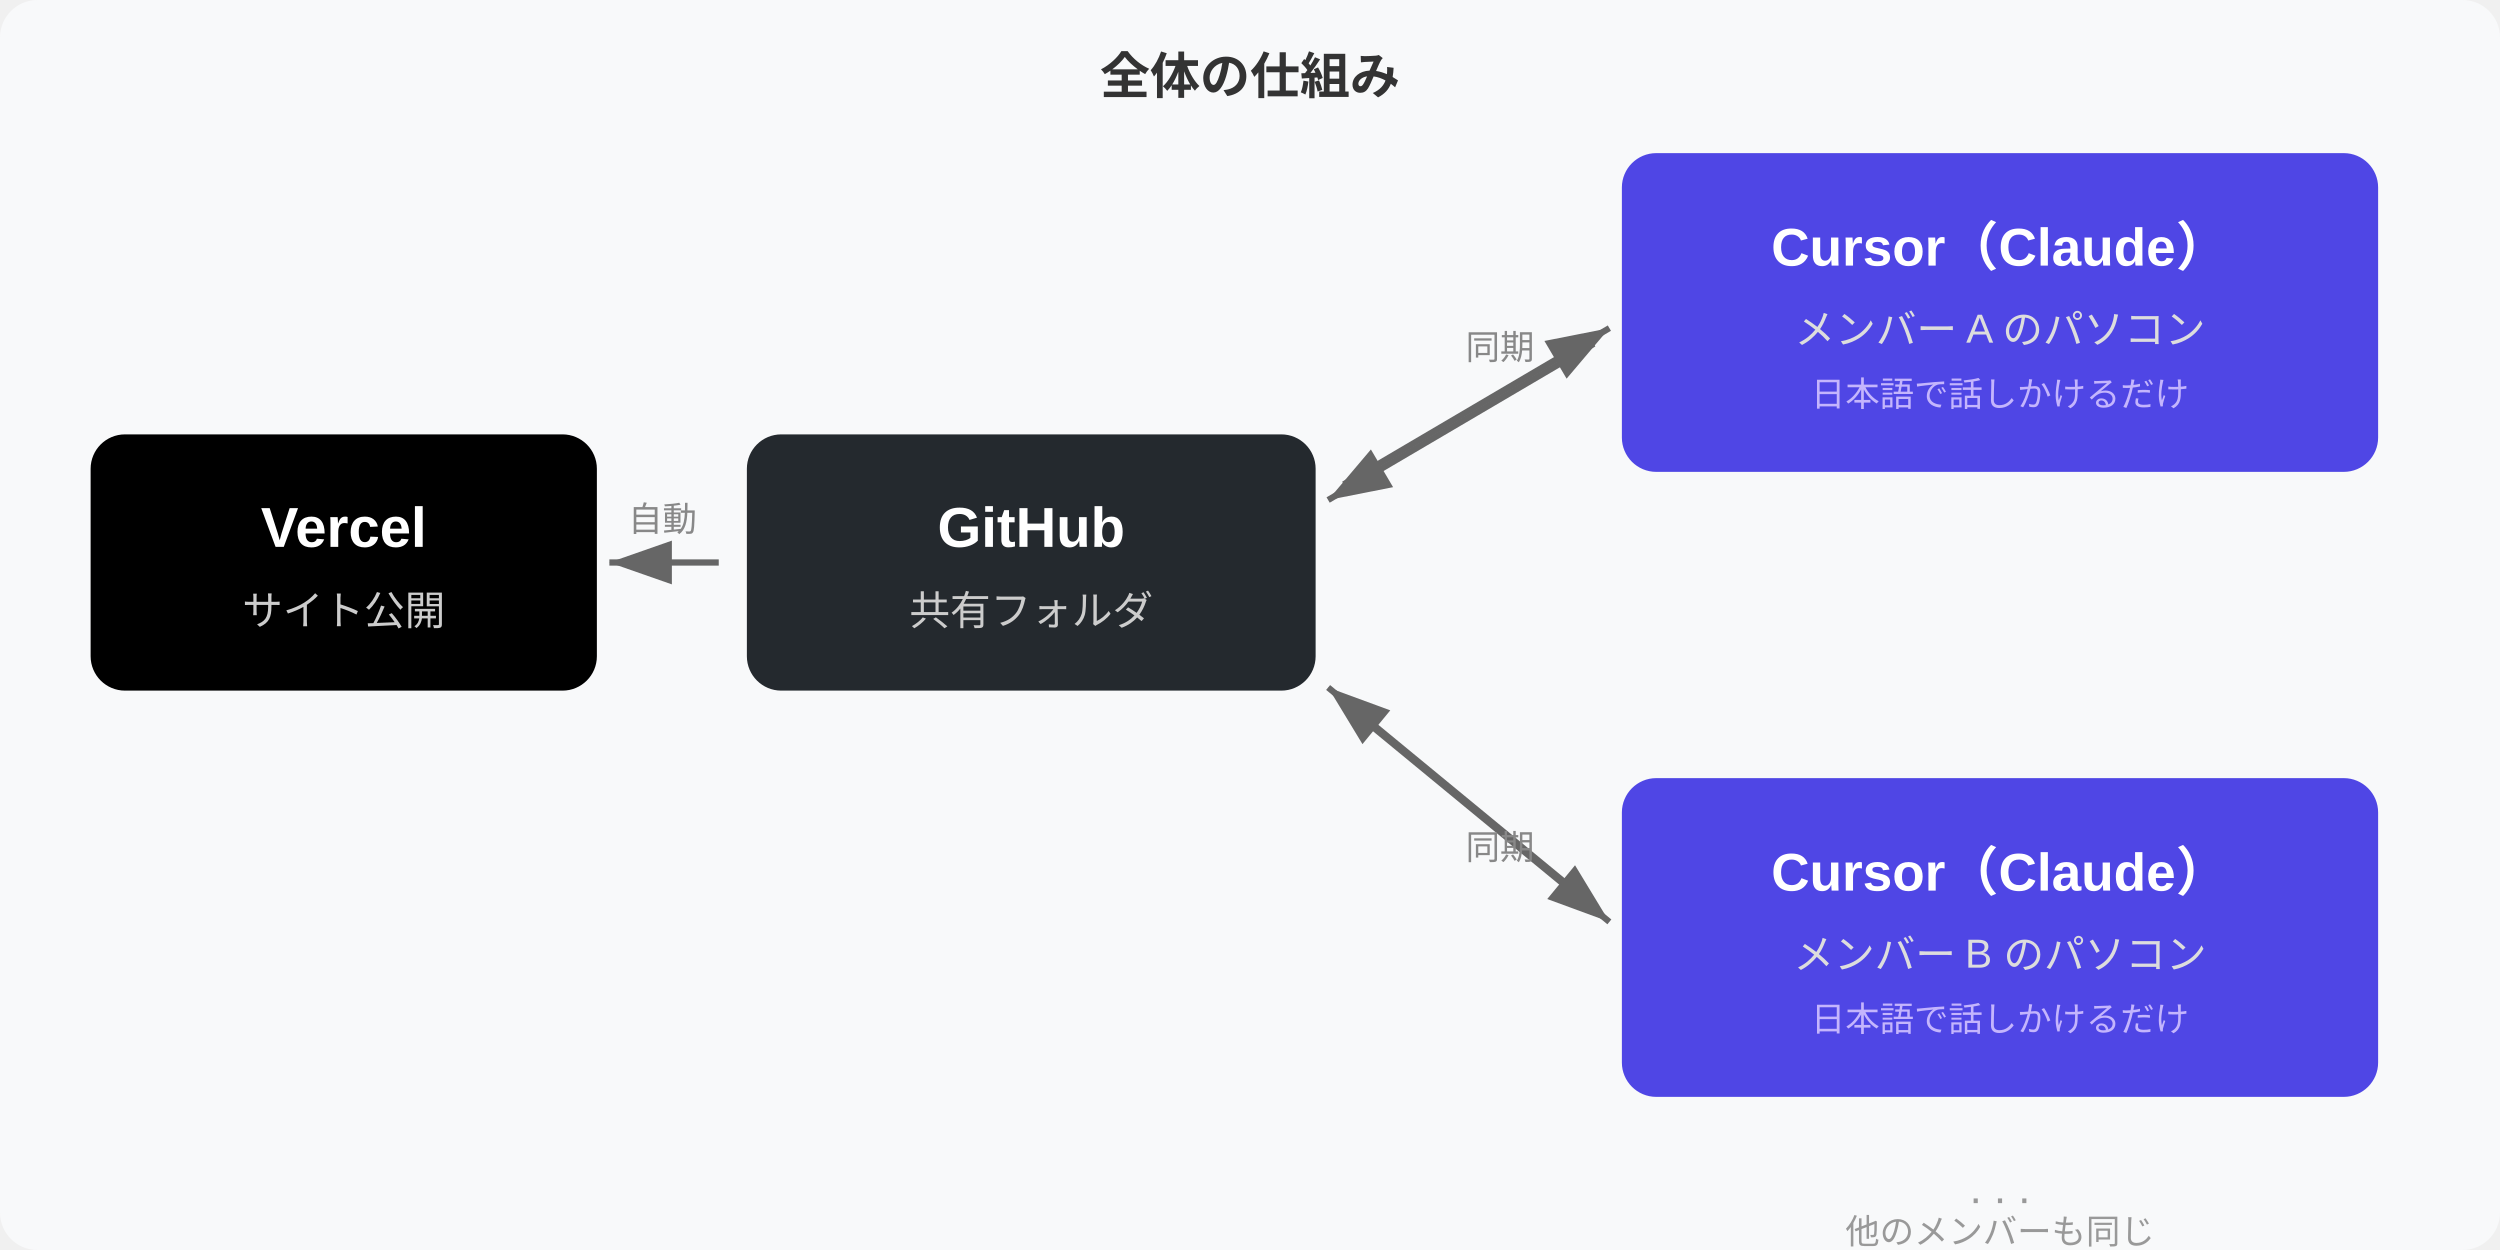
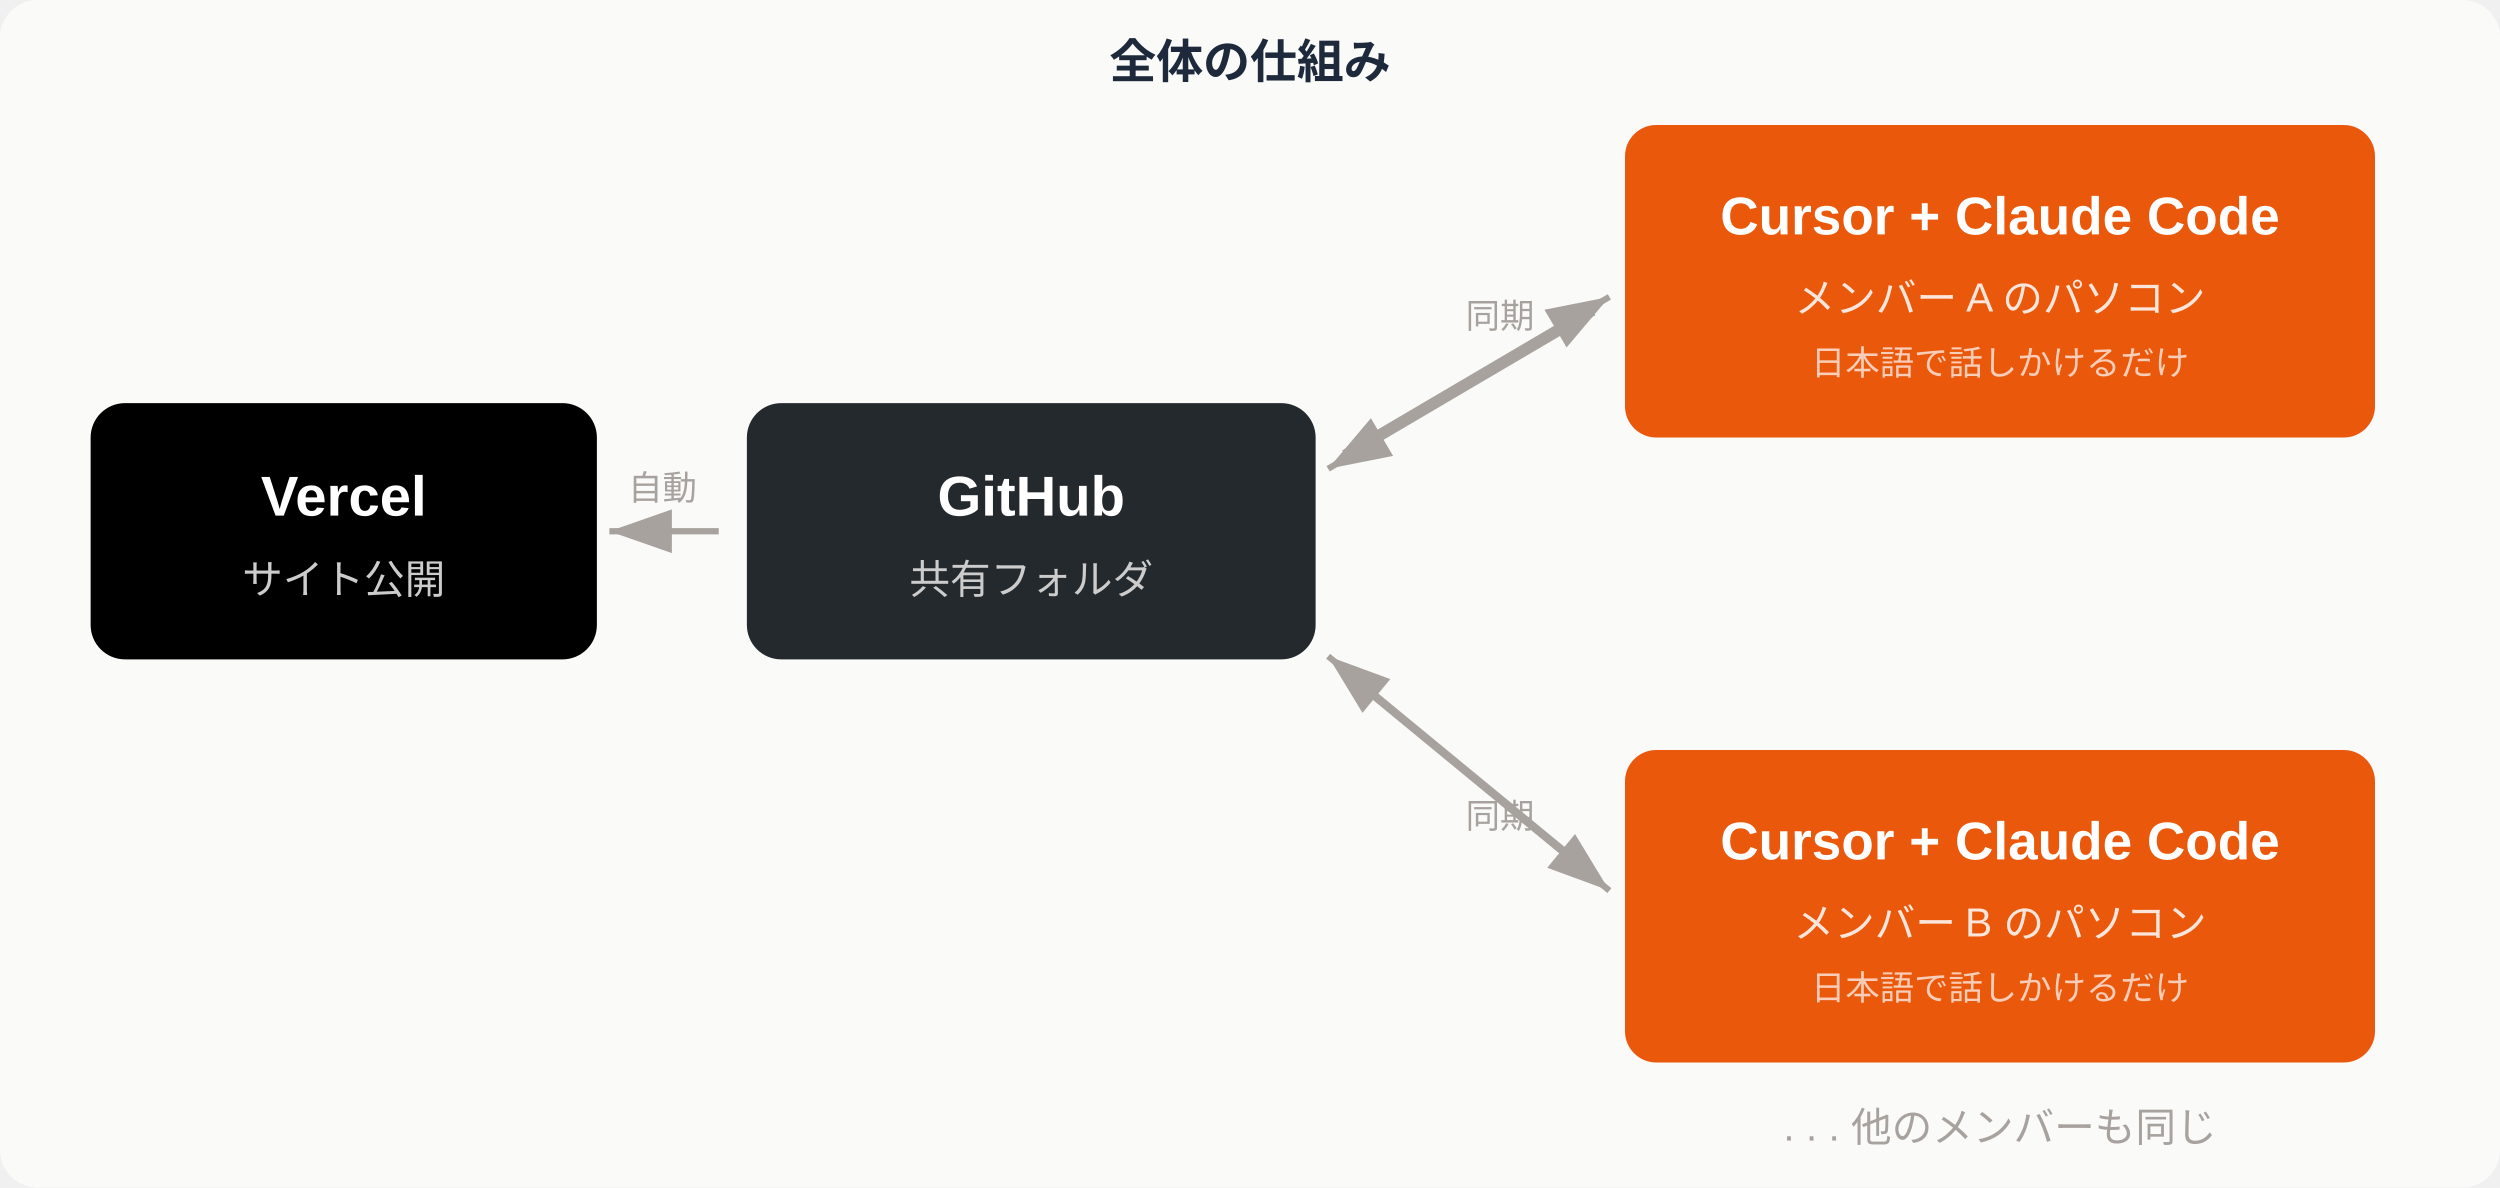
- <svg xmlns="http://www.w3.org/2000/svg" viewBox="0 0 800 400" font-family="'Helvetica Neue', Arial, sans-serif">
-   <rect width="800" height="400" fill="#f8f9fa" rx="12" />
-   <rect x="30" y="140" width="160" height="80" rx="10" fill="#000" stroke="#000" stroke-width="2" />
-   <text x="110" y="175" text-anchor="middle" fill="#fff" font-size="18" font-weight="bold">Vercel</text>
-   <text x="110" y="200" text-anchor="middle" fill="#ccc" font-size="13">サイト公開</text>
-   <line x1="230" y1="180" x2="195" y2="180" stroke="#666" stroke-width="2" marker-end="url(#arrowhead)" />
-   <text x="212" y="170" text-anchor="middle" fill="#888" font-size="11">自動</text>
-   <rect x="240" y="140" width="180" height="80" rx="10" fill="#24292e" stroke="#24292e" stroke-width="2" />
-   <text x="330" y="175" text-anchor="middle" fill="#fff" font-size="18" font-weight="bold">GitHub</text>
-   <text x="330" y="200" text-anchor="middle" fill="#ccc" font-size="13">共有フォルダ</text>
-   <line x1="510" y1="110" x2="425" y2="160" stroke="#666" stroke-width="2" marker-end="url(#arrowhead)" />
-   <line x1="430" y1="155" x2="515" y2="105" stroke="#666" stroke-width="2" marker-end="url(#arrowhead)" />
-   <text x="480" y="115" text-anchor="middle" fill="#888" font-size="11">同期</text>
-   <line x1="510" y1="290" x2="425" y2="220" stroke="#666" stroke-width="2" marker-end="url(#arrowhead)" />
-   <line x1="430" y1="225" x2="515" y2="295" stroke="#666" stroke-width="2" marker-end="url(#arrowhead)" />
-   <text x="480" y="275" text-anchor="middle" fill="#888" font-size="11">同期</text>
-   <rect x="520" y="50" width="240" height="100" rx="10" fill="#4F46E5" stroke="#4F46E5" stroke-width="2" />
-   <text x="640" y="85" text-anchor="middle" fill="#fff" font-size="17" font-weight="bold">Cursor（Claude）</text>
-   <text x="640" y="110" text-anchor="middle" fill="#ddd" font-size="13">メンバー A のパソコン</text>
-   <text x="640" y="130" text-anchor="middle" fill="#c4b5fd" font-size="11">日本語で話しかけるだけ</text>
-   <rect x="520" y="250" width="240" height="100" rx="10" fill="#4F46E5" stroke="#4F46E5" stroke-width="2" />
-   <text x="640" y="285" text-anchor="middle" fill="#fff" font-size="17" font-weight="bold">Cursor（Claude）</text>
-   <text x="640" y="310" text-anchor="middle" fill="#ddd" font-size="13">メンバー B のパソコン</text>
-   <text x="640" y="330" text-anchor="middle" fill="#c4b5fd" font-size="11">日本語で話しかけるだけ</text>
-   <text x="640" y="385" text-anchor="middle" fill="#999" font-size="14">. . .</text>
-   <text x="640" y="398" text-anchor="middle" fill="#999" font-size="11">他のメンバーも同じ</text>
-   <text x="400" y="30" text-anchor="middle" fill="#333" font-size="16" font-weight="bold">全体の仕組み</text>
+ <svg xmlns="http://www.w3.org/2000/svg" viewBox="0 0 800 380" font-family="'Helvetica Neue', Arial, sans-serif">
+   <rect width="800" height="380" fill="#fafaf9" rx="12" />
+   <rect x="30" y="130" width="160" height="80" rx="10" fill="#000" stroke="#000" stroke-width="2" />
+   <text x="110" y="165" text-anchor="middle" fill="#fff" font-size="18" font-weight="bold">Vercel</text>
+   <text x="110" y="190" text-anchor="middle" fill="#ccc" font-size="13">サイト公開</text>
+   <line x1="230" y1="170" x2="195" y2="170" stroke="#a8a29e" stroke-width="2" marker-end="url(#arrow)" />
+   <text x="212" y="160" text-anchor="middle" fill="#a8a29e" font-size="11">自動</text>
+   <rect x="240" y="130" width="180" height="80" rx="10" fill="#24292e" stroke="#24292e" stroke-width="2" />
+   <text x="330" y="165" text-anchor="middle" fill="#fff" font-size="18" font-weight="bold">GitHub</text>
+   <text x="330" y="190" text-anchor="middle" fill="#ccc" font-size="13">共有フォルダ</text>
+   <line x1="510" y1="100" x2="425" y2="150" stroke="#a8a29e" stroke-width="2" marker-end="url(#arrow)" />
+   <line x1="430" y1="145" x2="515" y2="95" stroke="#a8a29e" stroke-width="2" marker-end="url(#arrow)" />
+   <text x="480" y="105" text-anchor="middle" fill="#a8a29e" font-size="11">同期</text>
+   <line x1="510" y1="280" x2="425" y2="210" stroke="#a8a29e" stroke-width="2" marker-end="url(#arrow)" />
+   <line x1="430" y1="215" x2="515" y2="285" stroke="#a8a29e" stroke-width="2" marker-end="url(#arrow)" />
+   <text x="480" y="265" text-anchor="middle" fill="#a8a29e" font-size="11">同期</text>
+   <rect x="520" y="40" width="240" height="100" rx="10" fill="#ea580c" />
+   <text x="640" y="75" text-anchor="middle" fill="#fff" font-size="17" font-weight="bold">Cursor + Claude Code</text>
+   <text x="640" y="100" text-anchor="middle" fill="rgba(255,255,255,0.85)" font-size="13">メンバー A のパソコン</text>
+   <text x="640" y="120" text-anchor="middle" fill="rgba(255,255,255,0.7)" font-size="11">日本語で話しかけるだけ</text>
+   <rect x="520" y="240" width="240" height="100" rx="10" fill="#ea580c" />
+   <text x="640" y="275" text-anchor="middle" fill="#fff" font-size="17" font-weight="bold">Cursor + Claude Code</text>
+   <text x="640" y="300" text-anchor="middle" fill="rgba(255,255,255,0.85)" font-size="13">メンバー B のパソコン</text>
+   <text x="640" y="320" text-anchor="middle" fill="rgba(255,255,255,0.7)" font-size="11">日本語で話しかけるだけ</text>
+   <text x="640" y="365" text-anchor="middle" fill="#a8a29e" font-size="13">. . . 他のメンバーも同じ</text>
+   <text x="400" y="25" text-anchor="middle" fill="#1e293b" font-size="15" font-weight="bold">全体の仕組み</text>
  <defs>
-     <marker id="arrowhead" markerWidth="10" markerHeight="7" refX="10" refY="3.5" orient="auto">
-       <polygon points="0 0, 10 3.5, 0 7" fill="#666" />
+     <marker id="arrow" markerWidth="10" markerHeight="7" refX="10" refY="3.5" orient="auto">
+       <polygon points="0 0, 10 3.5, 0 7" fill="#a8a29e" />
    </marker>
  </defs>
</svg>
